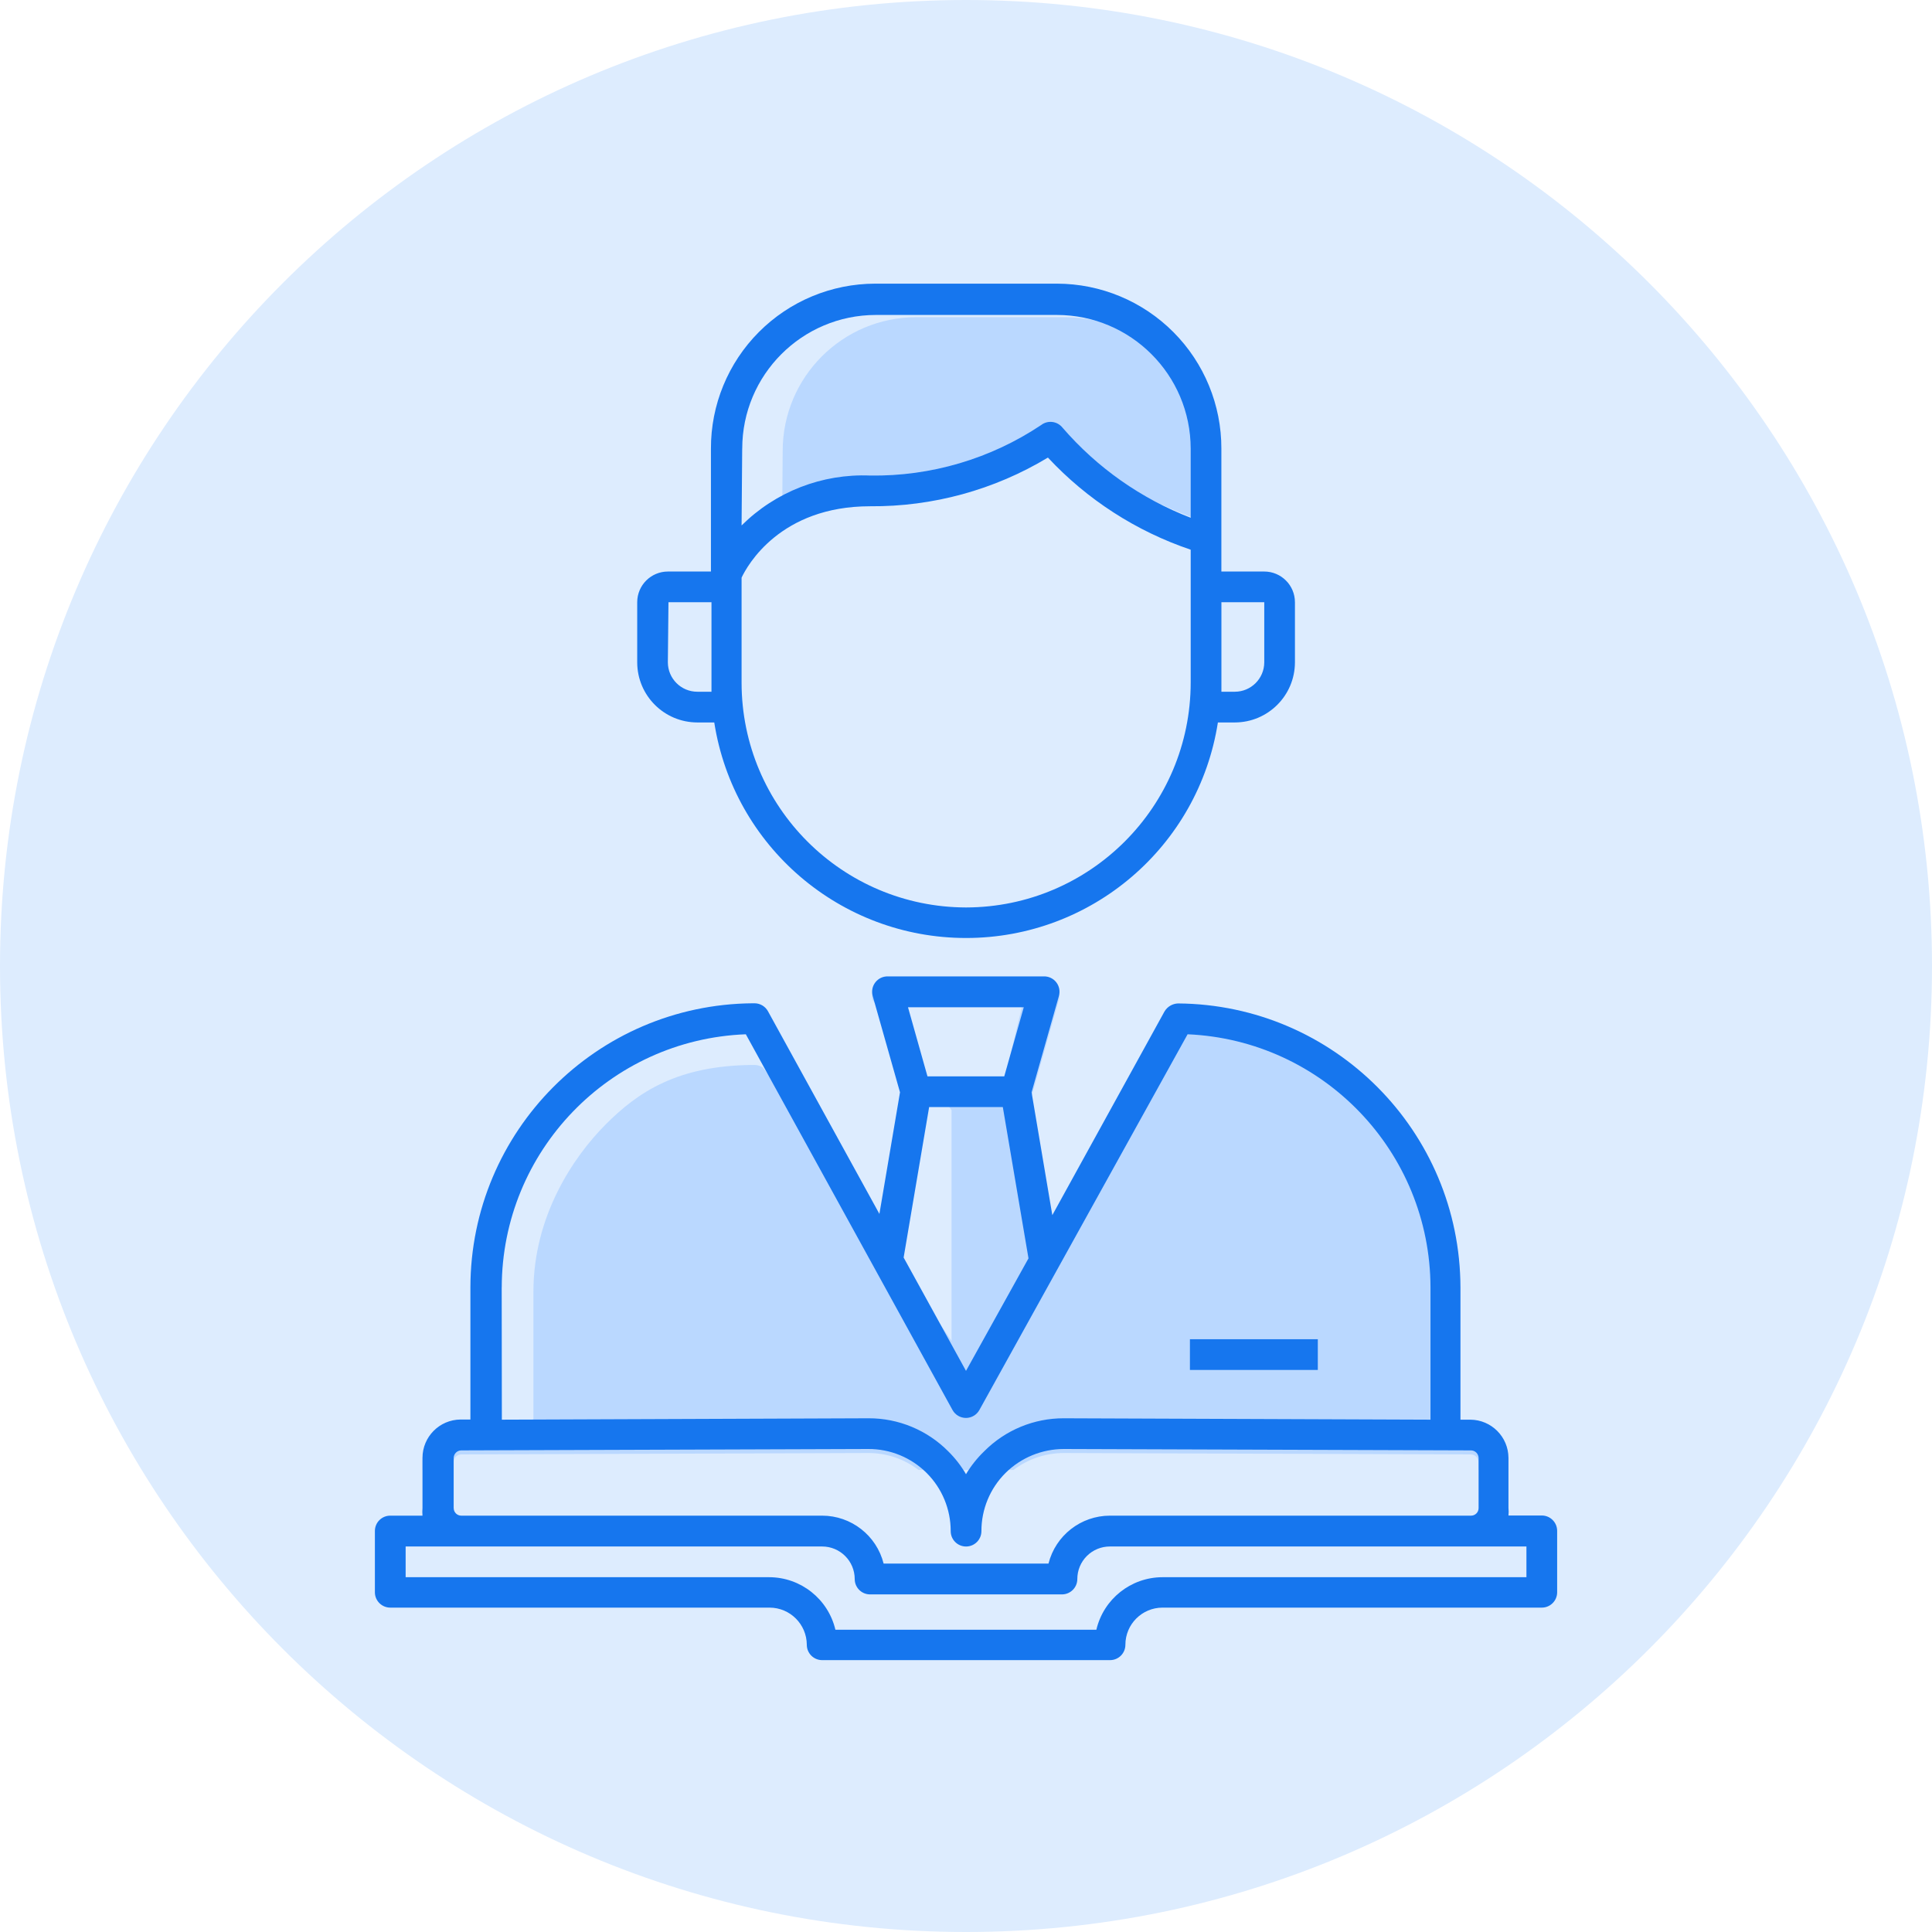
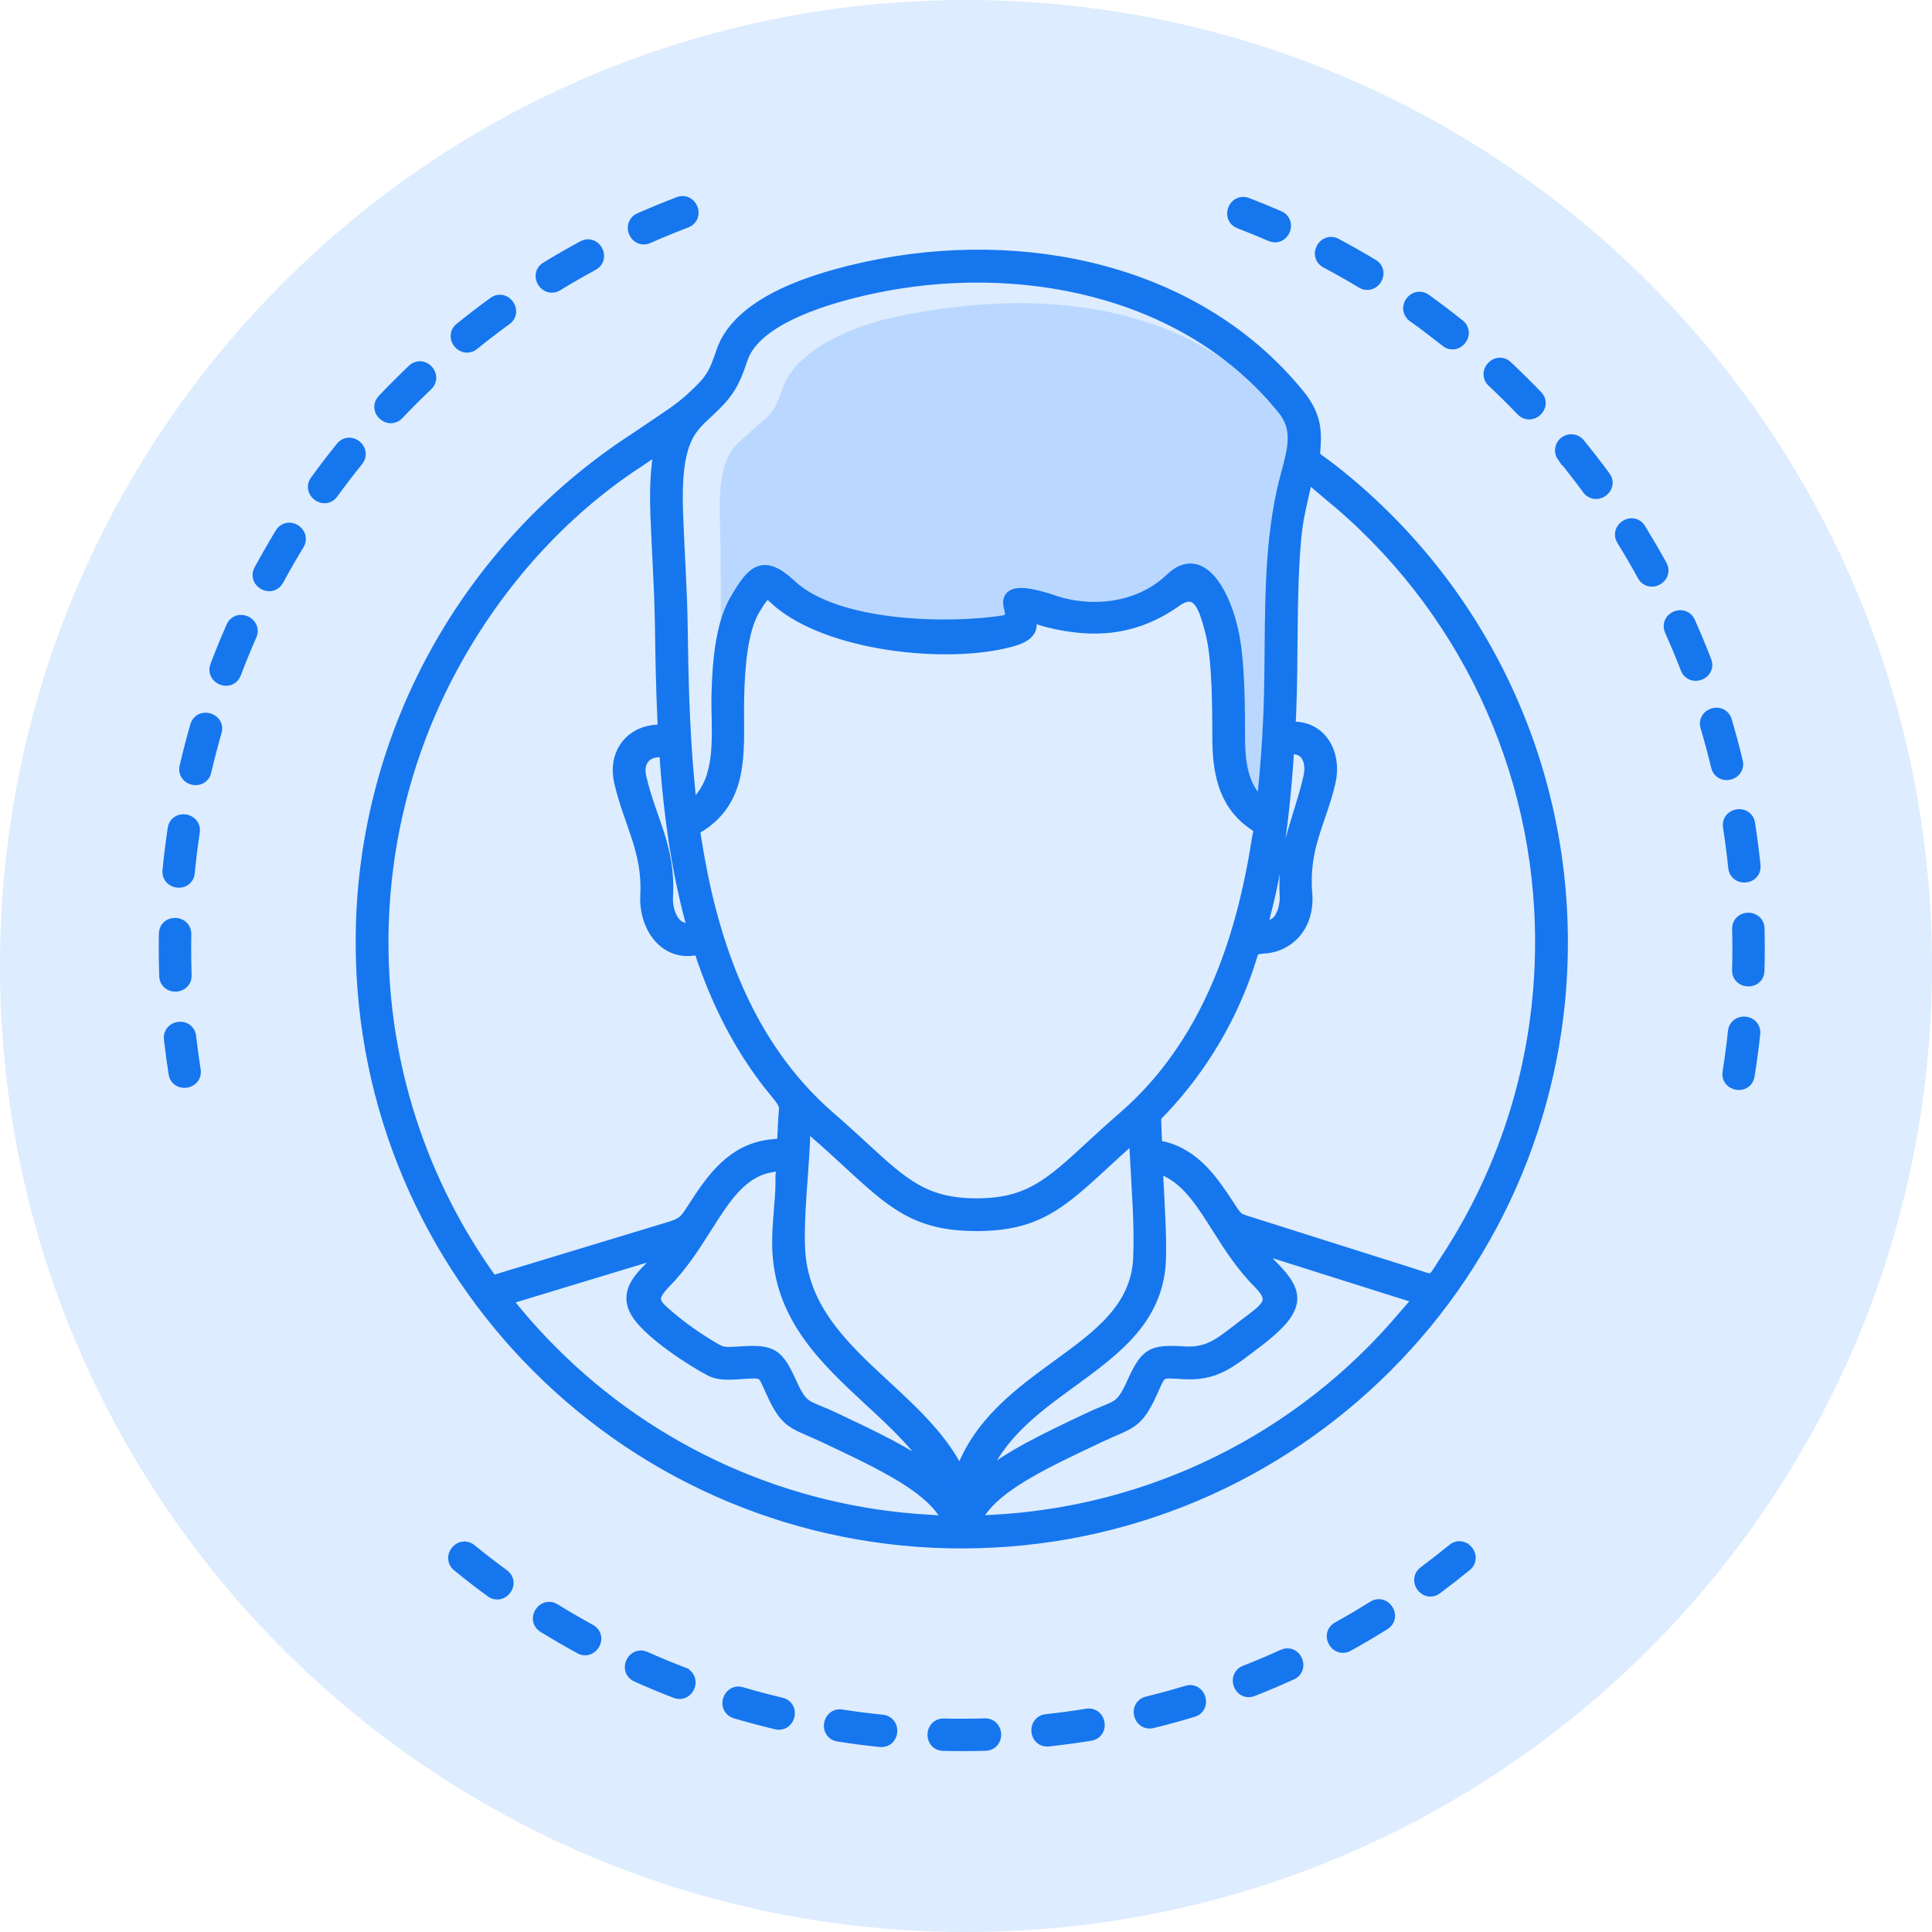
<svg xmlns="http://www.w3.org/2000/svg" width="50" height="50" fill="none" viewBox="0 0 50 50">
  <circle cx="25" cy="25" r="25" fill="#DDECFE" />
-   <path fill="#BAD8FF" d="M20.256 11.67a3.461 3.461 0 0 1 3.457-3.461h3.853a3.465 3.465 0 0 1 3.46 3.461v1.789c-1.28-.493-2.71-1.159-3.608-2.197a.397.397 0 0 0-.552-.068c-1.31.874-2.562 1.195-4.136 1.172-.614-.026-.39.075-.962.297a4.455 4.455 0 0 0-1.528.994l.016-1.987z" />
-   <path fill="#BAD8FF" fill-rule="evenodd" d="M10.933 38.041v-.21a.994.994 0 0 1 .985-.99h1.887V33.42c.003-1.941 1.022-3.467 1.866-4.316.844-.849 1.868-1.528 3.809-1.543h.044c.071 0 .141.02.203.055.03.018.152.19.23.299.082.117.113.16-.084-.147l4.753 6.933v-5.97l-.552-.77h1.915l.503-2.083h-3.075l.502 1.866-1.336-1.866a.398.398 0 0 1 .398-.505h4.025a.397.397 0 0 1 .397.505l-.707 2.495.537 3.18 2.904-5.274a.425.425 0 0 1 .35-.206 7.363 7.363 0 0 1 7.307 7.35v3.422h.259a.993.993 0 0 1 .985.99v.206h-.775v-.206a.199.199 0 0 0-.194-.195l-10.539-.036c-.471 0-.927.155-1.299.437H23.77a2.123 2.123 0 0 0-1.302-.437l-10.534.036a.2.2 0 0 0-.195.195v.206h-.806zm12.986-10.297l.059.216h.096l-.155-.216z" clip-rule="evenodd" />
-   <path fill="#1676EE" d="M18.048 18.697h.437a6.596 6.596 0 0 0 13.034 0h.437a1.558 1.558 0 0 0 1.557-1.554v-1.558a.795.795 0 0 0-.794-.794h-1.11v-3.18a4.26 4.26 0 0 0-4.255-4.27H22.65a4.256 4.256 0 0 0-4.251 4.27v3.18h-1.113a.795.795 0 0 0-.795.794v1.558a1.558 1.558 0 0 0 1.558 1.554zm6.954 4.788a5.822 5.822 0 0 1-5.81-5.813V14.95c.147-.314.998-1.848 3.326-1.848a8.778 8.778 0 0 0 4.602-1.26 8.985 8.985 0 0 0 3.695 2.384v3.438a5.826 5.826 0 0 1-5.813 5.821zm7.717-7.9v1.558a.763.763 0 0 1-.763.759h-.346v-2.317h1.109zm-13.51-3.973a3.461 3.461 0 0 1 3.456-3.461h4.69a3.465 3.465 0 0 1 3.46 3.46V13.4a8.345 8.345 0 0 1-3.318-2.333.397.397 0 0 0-.552-.067 7.765 7.765 0 0 1-4.427 1.307 4.457 4.457 0 0 0-3.326 1.292l.016-1.987zM17.3 15.585h1.113v2.317h-.366a.763.763 0 0 1-.763-.759l.016-1.558zM10.1 41.605h9.818a.966.966 0 0 1 .962.961.397.397 0 0 0 .397.398h7.45a.397.397 0 0 0 .398-.398.962.962 0 0 1 .958-.961h9.819a.397.397 0 0 0 .397-.397v-1.59a.398.398 0 0 0-.397-.397h-.863c.007-.065.007-.13 0-.195V37.73a.993.993 0 0 0-.985-.989h-.258V33.32a7.363 7.363 0 0 0-7.308-7.351.425.425 0 0 0-.35.206l-2.904 5.273-.537-3.179.708-2.495a.397.397 0 0 0-.398-.505h-4.025a.398.398 0 0 0-.397.505l.707 2.495-.533 3.147-2.884-5.245a.397.397 0 0 0-.35-.206h-.044a7.363 7.363 0 0 0-7.307 7.35v3.422h-.255a.993.993 0 0 0-.985.99v1.303c-.006.065-.006.13 0 .195H10.1a.397.397 0 0 0-.398.397v1.59a.398.398 0 0 0 .398.393zm16.518-9.04L25 35.478l-1.614-2.933.66-3.894h1.907l.664 3.914zm-.123-6.497l-.505 1.788h-1.987l-.504-1.788h2.996zm-13.51 7.252a6.568 6.568 0 0 1 6.317-6.553l5.349 9.724a.397.397 0 0 0 .695 0l5.389-9.724a6.573 6.573 0 0 1 6.286 6.553v3.421l-9.49-.036a2.892 2.892 0 0 0-2.061.855 2.86 2.86 0 0 0-.47.592 2.86 2.86 0 0 0-.46-.592 2.892 2.892 0 0 0-2.063-.855l-9.489.036-.004-3.421zm-1.244 5.71v-1.3a.199.199 0 0 1 .194-.194L22.47 37.5a2.122 2.122 0 0 1 2.134 2.126.397.397 0 0 0 .795 0 2.119 2.119 0 0 1 .624-1.506c.402-.398.945-.62 1.51-.62l10.538.036a.199.199 0 0 1 .195.194v1.3a.195.195 0 0 1-.195.195h-9.346a1.642 1.642 0 0 0-1.59 1.24h-4.267a1.642 1.642 0 0 0-1.59-1.24h-9.342a.195.195 0 0 1-.194-.195zm-1.244.993h10.78a.843.843 0 0 1 .843.843.397.397 0 0 0 .397.397h4.967a.398.398 0 0 0 .397-.397.841.841 0 0 1 .843-.843h10.78v.795h-9.421a1.76 1.76 0 0 0-1.709 1.359H21.62a1.764 1.764 0 0 0-1.712-1.359h-9.41v-.795z" />
-   <path fill="#1676EE" d="M34.105 34.659h-3.31v.795h3.31v-.795z" />
+   <path fill="#BAD8FF" d="M32.96 18.642a33.095 33.095 0 0 1-.14 1.955c-.026.245.02.353-.182.14-.386-.41-.434-1.044-.434-1.58-.001-1.362-.043-2.217-.205-2.835-.206-.822-.772-1.911-1.532-1.183-.818.785-2.08.913-3.108.524-.33-.096-1.145-.352-.992.21.052.188.052.313-.174.349-1.348.21-4.224.175-5.39-.916-.716-.669-.976-.356-1.403.37-.36.611-.447 1.575-.466 2.437-.017.764.129 1.804-.327 2.474-.369.544.092-.381.05-.81-.145-1.465.018-2.132 0-3.359-.015-.975.01-1.91-.025-2.871-.063-1.787.319-1.938.768-2.353.522-.481.614-.433.842-1.12.352-1.057 1.898-1.651 2.892-1.865 3.709-.797 7.712-.435 10.177 2.607.179.22.255.438.269.67.018.303-.072.632-.18 1.03-.137.51-.227 1.037-.286 1.574-.164 1.498-.087 3.068-.153 4.552z" />
+   <path fill="#1676EE" stroke="#1676EE" stroke-width=".3" d="M11.848 40.524c-.272-.224.063-.642.34-.417.276.224.555.441.842.65.288.213-.035.64-.319.435a20.77 20.77 0 0 1-.863-.668zm21.099-8.116l3.268 1.033c.61.194.563.1.12.624a14.938 14.938 0 0 1-10.73 5.292c-.402.019-.457.041-.143-.35.53-.663 1.693-1.211 2.985-1.82.798-.377.972-.307 1.357-1.155.248-.548.184-.53.808-.49.847.057 1.227-.292 1.9-.8.314-.237.596-.487.744-.694.276-.388.19-.678-.1-1.027-.125-.152-.271-.285-.4-.436-.365-.425-.245-.315.19-.177zm-7.55 5.883c.432-1.15 1.395-1.852 2.313-2.52 1.178-.858 2.287-1.666 2.317-3.237.013-.645-.037-1.35-.068-2.016-.015-.317-.066-.366.28-.191.523.264.88.826 1.266 1.435.307.484.63.995 1.078 1.443.49.49.183.657-.402 1.1-.546.412-.862.735-1.535.69-.856-.056-.989.034-1.342.811-.308.68-.4.559-1.091.885-1.117.527-2.145 1.012-2.815 1.6zm4.52-8.875l-.01-.28c-.011-.298-.02-.217.184-.436a10.088 10.088 0 0 0 2.268-3.866c.067-.208.043-.29.354-.307.22-.012.428-.084.604-.21.374-.265.523-.701.498-1.146-.115-1.244.36-1.887.6-2.937.148-.642-.14-1.282-.752-1.392-.339-.061-.289.094-.27-.328.064-1.491.001-3.07.13-4.55.03-.364.094-.7.176-1.044.17-.706.036-.66.67-.141a14.93 14.93 0 0 1 5.509 11.608c0 3.036-.903 5.861-2.455 8.222-.401.61-.254.559-.923.347l-4.04-1.278c-.449-.142-.418-.1-.667-.485-.422-.653-.847-1.222-1.527-1.457-.33-.114-.336.022-.349-.32zm-9.636-.291c-.002.055-.002.11-.006.164-.032.413.053.294-.37.354-.95.133-1.454.826-1.968 1.63-.216.337-.253.389-.653.51l-4.544 1.378a14.92 14.92 0 0 1-2.836-8.774c0-2.596.66-5.038 1.82-7.165 1.156-2.125 2.817-3.99 4.81-5.284.658-.428.539-.51.47.207-.03.32-.04.703-.022 1.17.036.977.103 1.889.118 2.885.011.756.024 1.583.064 2.448.016.349.052.225-.257.265-.64.082-1.022.639-.864 1.321.24 1.049.742 1.79.677 2.937-.04.735.406 1.47 1.146 1.419.31-.022.206-.098.33.257.427 1.229 1.027 2.394 1.871 3.412.327.395.235.336.214.866zm-.06 1.396c0 .583-.099 1.161-.087 1.733.039 1.827 1.228 2.927 2.394 4.007.643.594 1.278 1.182 1.676 1.88-.667-.521-1.614-.968-2.635-1.45-.692-.327-.784-.206-1.092-.885-.353-.777-.485-.867-1.341-.81-.476.031-.46.02-.857-.223a7.965 7.965 0 0 1-1.089-.807c-.305-.27-.323-.403.009-.761.447-.448.77-.96 1.077-1.443.475-.749.904-1.426 1.653-1.567.397-.075.294-.026.293.326zm.593-1.014c.021-.528-.069-.497.293-.184.317.275.602.537.859.774 1.132 1.043 1.753 1.614 3.309 1.613 1.556.001 2.177-.57 3.31-1.613.162-.15.335-.309.52-.475.274-.247.264-.19.28.161.045.945.129 1.858.092 2.772-.053 1.291-1.041 2.011-2.09 2.774-1.016.74-2.084 1.518-2.54 2.854-.415-.904-1.176-1.61-1.948-2.324-1.068-.988-2.156-1.995-2.215-3.576-.032-.867.094-1.888.13-2.776zm12.029-10.965a33.55 33.55 0 0 1-.144 1.991c-.026.25.02.36-.184.142-.394-.417-.442-1.062-.443-1.607 0-1.387-.043-2.258-.208-2.886-.21-.837-.786-1.946-1.56-1.205-.832.8-2.118.93-3.164.533-.337-.097-1.165-.358-1.01.213.053.193.053.32-.178.356-1.372.215-4.299.179-5.487-.932-.728-.68-.993-.363-1.428.376-.367.623-.455 1.604-.474 2.482-.018.777.13 1.836-.333 2.518-.376.554-.352.292-.395-.145-.147-1.491-.17-2.936-.188-4.184-.015-.992-.084-1.945-.12-2.923-.064-1.818.305-2.16.762-2.581.531-.49.68-.708.913-1.407.357-1.076 2.346-1.611 3.358-1.829 3.776-.811 8.13.026 10.64 3.123.182.224.26.445.273.681.018.309-.072.644-.182 1.048-.14.52-.232 1.057-.292 1.603-.167 1.525-.089 3.123-.156 4.633zM22.447 6.918c-1.254.27-3.32.855-3.765 2.193-.201.608-.303.75-.764 1.176-.342.315-.649.5-1.034.763-.174.118-.328.224-.405.274a15.61 15.61 0 0 0-5.236 5.636 15.467 15.467 0 0 0-1.888 7.427c0 4.29 1.739 8.174 4.55 10.986a15.488 15.488 0 0 0 10.986 4.55c4.29 0 8.174-1.739 10.986-4.55a15.491 15.491 0 0 0 4.55-10.986c0-4.787-2.181-9.268-5.946-12.22-.613-.482-.442-.184-.446-.869-.002-.356-.11-.695-.41-1.067-2.655-3.275-7.18-4.173-11.178-3.313zm-2.206 8.735c1.44 1.115 4.497 1.381 6.027.906.297-.092.423-.244.41-.402-.021-.284.085-.16.452-.069 1.147.285 2.23.231 3.303-.531.57-.405.745.17.9.762.152.576.191 1.41.192 2.75 0 .87.133 1.702.886 2.238.239.17.183.11.132.434-.415 2.665-1.34 5.332-3.458 7.168-.338.293-.618.551-.872.785-1.031.95-1.597 1.47-2.938 1.469-1.341 0-1.907-.52-2.938-1.47-.254-.233-.534-.491-.872-.784-2.104-1.824-3.031-4.47-3.45-7.118-.068-.427-.08-.27.241-.511 1.011-.758.83-1.988.852-3.188.016-.826.091-1.784.411-2.32.365-.613.34-.414.722-.12zm-2.586 8.364c-.287-.102-.405-.504-.388-.816.072-1.284-.43-1.955-.69-3.089-.086-.375.103-.628.414-.66.282-.03.22.053.24.297.098 1.31.281 2.675.63 3.999.054.202.147.395-.206.27zm15.926-4.632c.286.068.375.4.3.727-.258 1.126-.683 1.836-.613 3.09.014.251-.095.578-.245.68-.323.23-.373.097-.292-.213.354-1.344.496-2.662.594-3.99.017-.227-.038-.363.256-.294zm-9.524 19.966a14.937 14.937 0 0 1-9.764-4.367 15.06 15.06 0 0 1-1.203-1.357l3.685-1.118c.58-.176.429-.085.036.31-.366.366-.639.734-.285 1.228.347.486 1.332 1.14 1.864 1.42.215.113.493.095.78.076.623-.042.56-.059.807.489.385.848.56.778 1.358 1.155 1.293.61 2.456 1.158 2.986 1.822.363.453.176.366-.264.342zM5.044 27.696c.055.348-.474.436-.532.084a22 22 0 0 1-.12-.891c-.04-.347.493-.418.535-.06.033.29.072.578.117.867zm-.235-2.457c.011.352-.525.375-.538.018a21.472 21.472 0 0 1-.009-1.091c.01-.36.545-.339.539.01-.006.355-.003.709.008 1.063zm.082-2.654c-.035.355-.568.297-.536-.053.035-.362.08-.724.134-1.083.055-.355.584-.265.532.081-.053.35-.096.702-.13 1.055zm.429-2.62c-.08.341-.604.226-.524-.123.083-.355.174-.705.275-1.056.099-.34.616-.19.517.15-.098.341-.187.682-.268 1.028zm.772-2.54c-.128.335-.627.136-.503-.192.128-.34.268-.677.413-1.01.147-.327.634-.102.493.218a20.31 20.31 0 0 0-.403.983zm1.103-2.416c-.17.314-.64.055-.473-.256.174-.32.354-.635.544-.947.188-.304.64-.018.458.283-.184.303-.36.608-.529.92zm1.412-2.247c-.212.287-.641-.033-.434-.318.213-.294.434-.583.663-.866.225-.276.638.064.418.34-.223.275-.438.557-.647.844zm1.697-2.044c-.243.254-.636-.11-.39-.371.25-.264.508-.521.771-.772.263-.245.623.15.37.392-.257.244-.508.494-.751.751zm1.948-1.803c-.273.219-.616-.193-.337-.42.283-.228.57-.45.865-.663.292-.21.6.23.316.436-.287.208-.568.425-.844.647zm2.17-1.532c-.3.182-.586-.272-.28-.46.31-.19.625-.37.945-.544.317-.17.563.307.256.474-.312.169-.619.345-.921.53zm2.351-1.232c-.326.143-.538-.35-.217-.493.334-.147.668-.284 1.01-.415.327-.123.526.375.19.504-.332.127-.657.26-.983.404zm15.308-.383c-.333-.128-.138-.627.192-.503.28.108.554.22.829.339.319.14.114.636-.217.493a22.352 22.352 0 0 0-.804-.329zm2.24 1.021c-.315-.17-.055-.639.255-.474.32.172.637.35.949.538.304.186.023.641-.28.46a20.712 20.712 0 0 0-.924-.524zm2.256 1.4c-.29-.21.028-.64.315-.437.296.212.584.432.87.659.274.22-.059.642-.337.42-.278-.22-.56-.435-.848-.641zm2.052 1.685c-.255-.242.111-.635.37-.391.265.25.523.504.776.766.247.261-.148.625-.39.372a21.003 21.003 0 0 0-.756-.747zm1.814 1.94a.27.27 0 0 1 .418-.34c.23.282.452.568.669.862.21.289-.226.6-.436.317-.21-.286-.426-.564-.65-.84zm1.544 2.16c-.183-.3.271-.587.459-.282.19.31.374.623.549.942.168.31-.301.57-.473.258-.17-.31-.35-.617-.535-.918zm1.245 2.345c-.144-.329.349-.539.492-.22.149.333.288.668.42 1.008.128.332-.374.52-.503.193-.128-.33-.264-.658-.409-.981zm.924 2.489c-.099-.339.415-.493.516-.152.104.349.198.7.283 1.054.08.344-.44.47-.524.124a20.109 20.109 0 0 0-.275-1.026zm.584 2.589c-.052-.348.477-.433.532-.081.056.36.103.719.14 1.08.036.358-.498.404-.535.056a21.885 21.885 0 0 0-.137-1.055zm.238 2.645c-.007-.358.53-.363.538-.01.008.363.01.726-.002 1.089-.01.358-.547.335-.538-.015.01-.355.01-.71.002-1.064zm-.109 2.654c.04-.352.573-.295.536.058-.038.361-.087.722-.145 1.081-.057.353-.586.262-.531-.085.056-.35.103-.702.14-1.054zM37.6 40.101c.278-.226.613.193.342.417-.25.204-.505.402-.764.595-.288.213-.602-.223-.32-.432.252-.188.499-.381.743-.58zm-2.059 1.478c.298-.185.589.266.285.457-.308.193-.621.378-.94.554-.306.169-.574-.295-.26-.47.31-.173.615-.353.915-.541zm-2.338 1.257c.327-.147.54.346.222.49-.331.151-.666.293-1.005.426-.336.13-.521-.374-.196-.502.33-.13.656-.267.979-.414zm-2.485.936c.34-.1.494.413.155.516-.348.105-.699.202-1.052.288-.34.082-.477-.436-.127-.523.344-.084.685-.178 1.024-.28zm-2.586.598c.347-.054.438.475.085.532-.36.058-.72.106-1.081.146-.356.038-.407-.497-.058-.535.353-.039.704-.086 1.054-.143zm-2.644.251c.35-.008.373.528.015.539-.363.01-.727.012-1.09.003-.358-.01-.34-.545.012-.538.355.008.71.007 1.063-.004zm-2.654-.095c.349.037.302.571-.055.536a19.416 19.416 0 0 1-1.082-.14c-.355-.057-.262-.585.083-.531.35.054.703.1 1.054.135zm-2.617-.443c.348.085.215.605-.126.524a20.093 20.093 0 0 1-1.055-.281c-.344-.105-.18-.616.154-.516.34.1.682.191 1.026.273zm-2.536-.785c.334.13.132.627-.195.502-.339-.131-.675-.27-1.007-.42-.327-.148-.1-.633.22-.49.324.145.652.28.982.407zm-2.41-1.116c.314.173.05.64-.258.472a20.79 20.79 0 0 1-.944-.548c-.304-.192-.014-.642.284-.458.301.186.608.364.919.534z" />
</svg>
